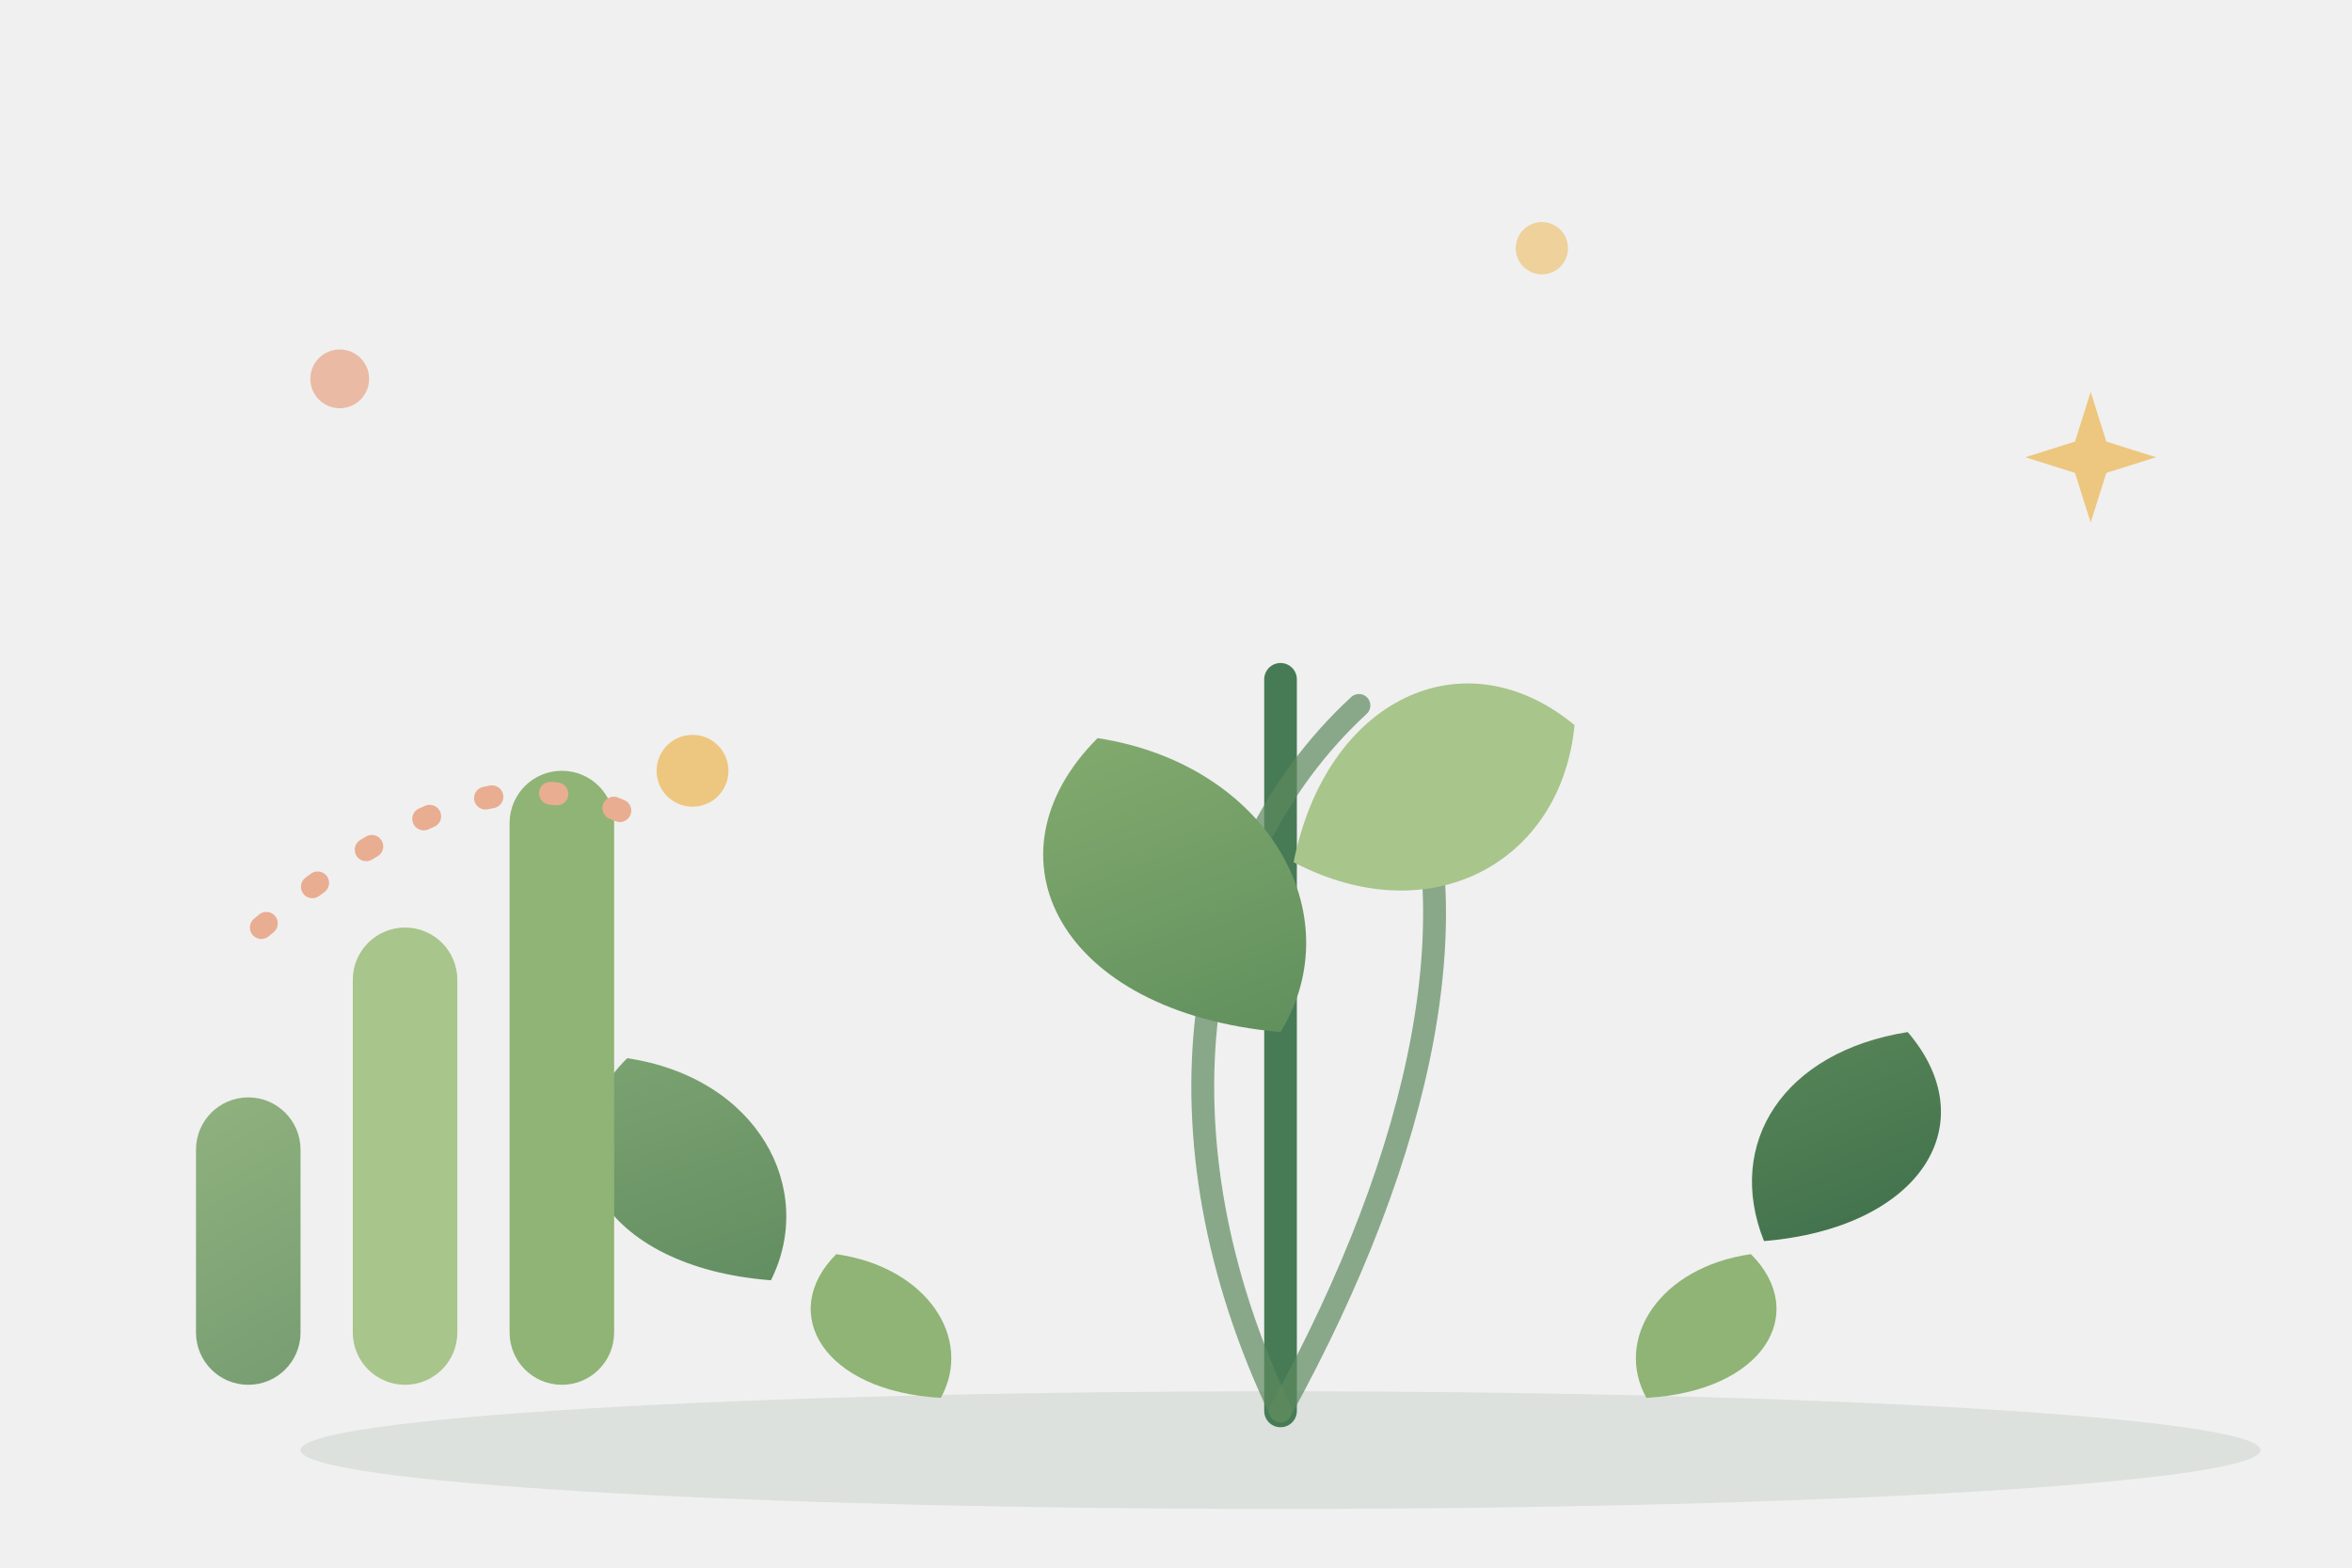
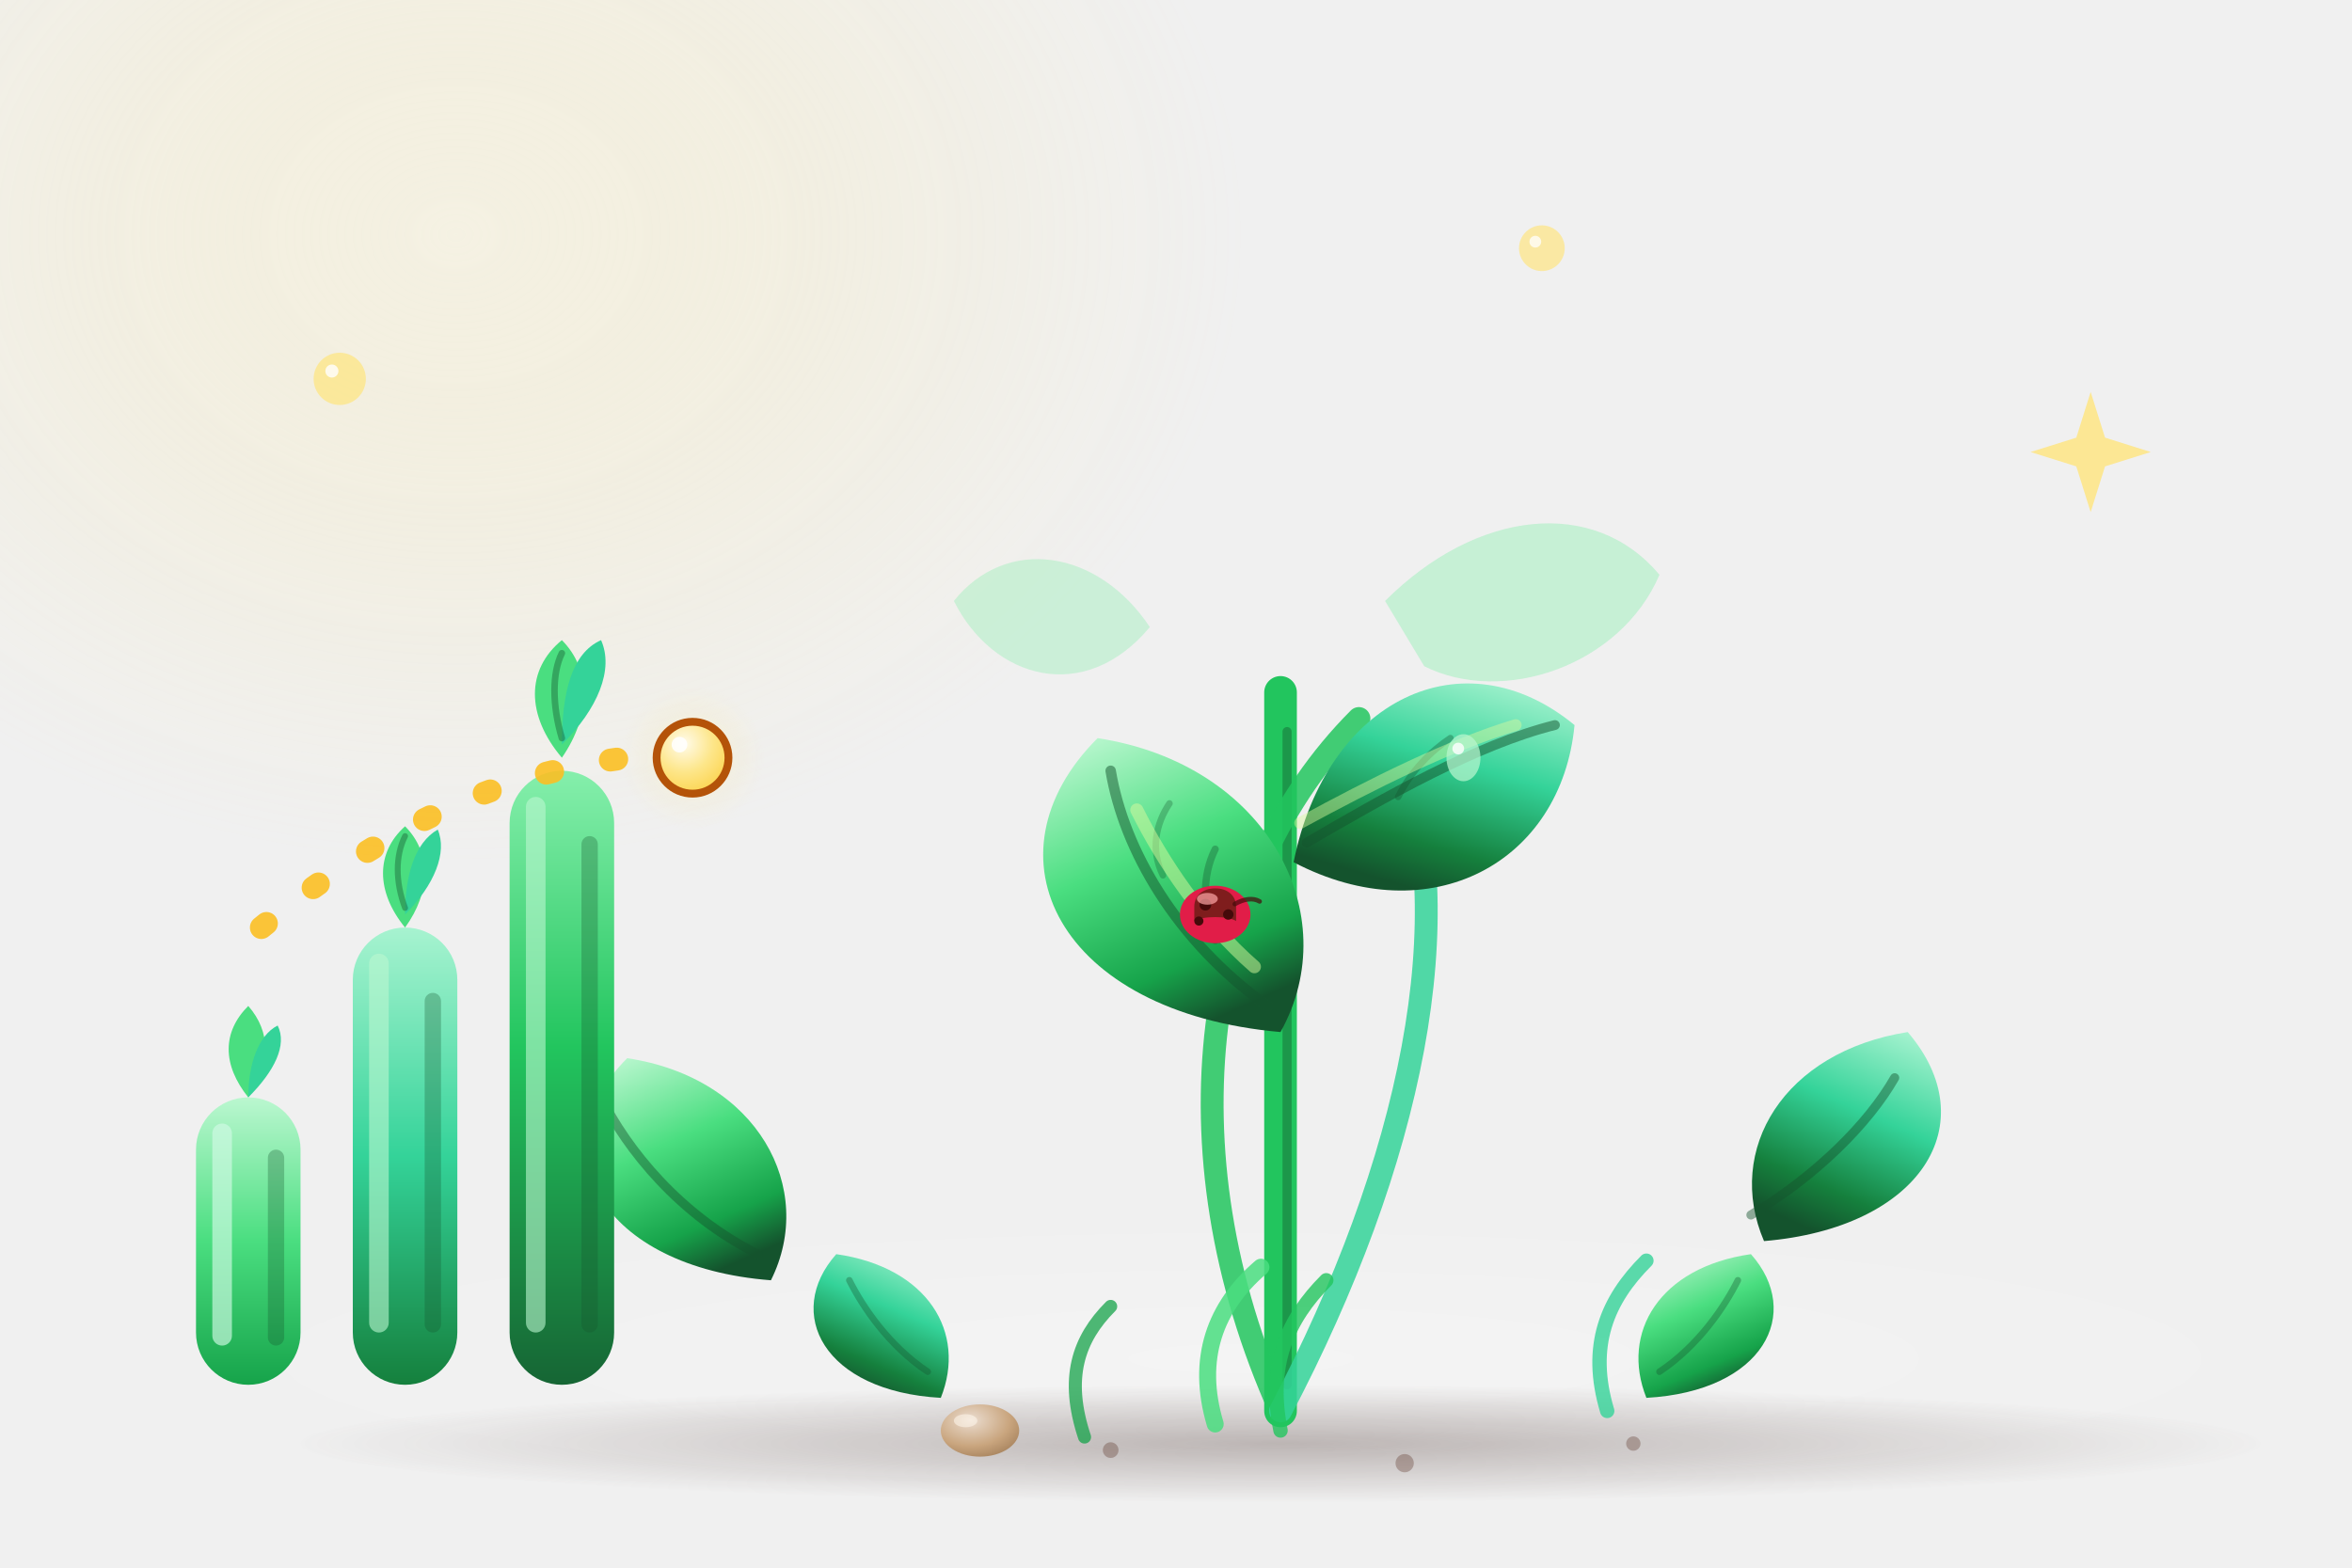
<svg xmlns="http://www.w3.org/2000/svg" viewBox="0 0 360 240" fill="none" role="img" aria-label="Rimbun daun bertunas dari dasar kartu dengan kilau">
  <defs>
-     <linearGradient id="hgI-leafA" x1="180" y1="60" x2="230" y2="190" gradientUnits="userSpaceOnUse">
-       <stop stop-color="#9DBF7B" />
-       <stop offset="1" stop-color="#477C51" />
+     <radialGradient id="hi-glow" cx=".5" cy=".5" r=".5">
+       <stop offset="0" stop-color="#FEF3C7" stop-opacity=".32" />
+       <stop offset=".55" stop-color="#FDE68A" stop-opacity=".12" />
+       <stop offset="1" stop-color="#FDE68A" stop-opacity="0" />
+     </radialGradient>
+     <radialGradient id="hi-mist" cx=".5" cy=".5" r=".5">
+       <stop offset="0" stop-color="#FFFFFF" stop-opacity=".26" />
+       <stop offset="1" stop-color="#FFFFFF" stop-opacity="0" />
+     </radialGradient>
+     <radialGradient id="hi-soft" cx=".5" cy=".5" r=".5">
+       <stop offset="0" stop-color="#3E2723" stop-opacity=".3" />
+       <stop offset=".62" stop-color="#3E2723" stop-opacity=".12" />
+       <stop offset="1" stop-color="#3E2723" stop-opacity="0" />
+     </radialGradient>
+     <linearGradient id="hi-leafA" x1=".15" y1="0" x2=".55" y2="1">
+       <stop offset="0" stop-color="#BBF7D0" />
+       <stop offset=".42" stop-color="#4ADE80" />
+       <stop offset=".8" stop-color="#16A34A" />
+       <stop offset="1" stop-color="#14532D" />
    </linearGradient>
-     <linearGradient id="hgI-leafB" x1="110" y1="80" x2="150" y2="196" gradientUnits="userSpaceOnUse">
-       <stop stop-color="#A8C58B" />
-       <stop offset="1" stop-color="#5C895E" />
+     <linearGradient id="hi-leafB" x1=".85" y1="0" x2=".45" y2="1">
+       <stop offset="0" stop-color="#A7F3D0" />
+       <stop offset=".42" stop-color="#34D399" />
+       <stop offset=".8" stop-color="#15803D" />
+       <stop offset="1" stop-color="#14532D" />
    </linearGradient>
-     <linearGradient id="hgI-leafC" x1="256" y1="76" x2="300" y2="188" gradientUnits="userSpaceOnUse">
-       <stop stop-color="#8FB476" />
-       <stop offset="1" stop-color="#3F704B" />
+     <linearGradient id="hi-bar1" x1="0" y1="0" x2="0" y2="1">
+       <stop offset="0" stop-color="#BBF7D0" />
+       <stop offset=".5" stop-color="#4ADE80" />
+       <stop offset="1" stop-color="#16A34A" />
    </linearGradient>
-     <linearGradient id="hgI-bar" x1="28" y1="120" x2="80" y2="212" gradientUnits="userSpaceOnUse">
-       <stop stop-color="#A8C58B" />
-       <stop offset="1" stop-color="#6D956C" />
+     <linearGradient id="hi-bar2" x1="0" y1="0" x2="0" y2="1">
+       <stop offset="0" stop-color="#A7F3D0" />
+       <stop offset=".5" stop-color="#34D399" />
+       <stop offset="1" stop-color="#15803D" />
    </linearGradient>
+     <linearGradient id="hi-bar3" x1="0" y1="0" x2="0" y2="1">
+       <stop offset="0" stop-color="#86EFAC" />
+       <stop offset=".45" stop-color="#22C55E" />
+       <stop offset="1" stop-color="#166534" />
+     </linearGradient>
+     <radialGradient id="hi-coin" cx=".38" cy=".3" r="1">
+       <stop offset="0" stop-color="#FFFBEB" />
+       <stop offset=".4" stop-color="#FDE68A" />
+       <stop offset=".75" stop-color="#FCD34D" />
+       <stop offset="1" stop-color="#D97706" />
+     </radialGradient>
+     <radialGradient id="hi-pebble" cx=".38" cy=".3" r="1">
+       <stop offset="0" stop-color="#EBDDD0" />
+       <stop offset=".5" stop-color="#C9A57E" />
+       <stop offset="1" stop-color="#8A6642" />
+     </radialGradient>
  </defs>
-   <ellipse cx="196" cy="222" rx="150" ry="9" fill="#456C4D" opacity=".12" />
-   <path d="M196 216V104" stroke="#477B56" stroke-width="5" stroke-linecap="round" />
-   <path d="M196 216c-20-42-14-84 12-108" stroke="#5C895E" stroke-width="3.5" stroke-linecap="round" opacity=".7" />
-   <path d="M196 216c22-40 30-78 18-104" stroke="#5C895E" stroke-width="3.5" stroke-linecap="round" opacity=".7" />
-   <path d="M196 158c-34-3-46-27-28-45 26 4 39 27 28 45Z" fill="url(#hgI-leafA)" />
-   <path d="M198 132c5-25 26-35 43-21-2 21-22 32-43 21Z" fill="#A8C58B" />
-   <path d="M118 196c-26-2-36-20-22-34 20 3 29 20 22 34Z" fill="url(#hgI-leafB)" />
-   <path d="M270 190c24-2 34-18 22-32-19 3-28 17-22 32Z" fill="url(#hgI-leafC)" />
-   <path d="M144 214c-18-1-25-13-16-22 14 2 21 13 16 22Z" fill="#8FB476" />
-   <path d="M252 214c18-1 25-13 16-22-14 2-21 13-16 22Z" fill="#8FB476" />
+   <ellipse cx="70" cy="36" rx="120" ry="96" fill="url(#hi-glow)" />
+   <ellipse cx="190" cy="208" rx="168" ry="22" fill="url(#hi-mist)" />
+   <ellipse cx="196" cy="221" rx="150" ry="9" fill="url(#hi-soft)" />
+   <path d="M212 92 C226 78 244 76 254 88 C248 102 230 108 218 102 Z" fill="#86EFAC" opacity=".4" />
+   <path d="M176 96 C168 84 154 82 146 92 C152 104 166 108 176 96 Z" fill="#86EFAC" opacity=".35" />
+   <path d="M196 216 C196 190 196 150 196 106" stroke="#22C55E" stroke-width="5" fill="none" stroke-linecap="round" />
+   <path d="M197 212 C197 186 197 148 197 112" stroke="#14532D" stroke-width="1.4" fill="none" opacity=".4" stroke-linecap="round" />
+   <path d="M196 216 C178 176 184 134 208 110" stroke="#22C55E" stroke-width="3.5" fill="none" opacity=".85" stroke-linecap="round" />
+   <path d="M196 216 C216 178 224 140 214 114" stroke="#34D399" stroke-width="3.5" fill="none" opacity=".85" stroke-linecap="round" />
+   <path d="M196 158 C162 155 150 131 168 113 C194 117 206 140 196 158 Z" fill="url(#hi-leafA)" />
+   <path d="M194 154 C180 144 172 130 170 118" stroke="#14532D" stroke-width="1.6" fill="none" opacity=".5" stroke-linecap="round" />
+   <path d="M186 144 C184 139 184 134 186 130" stroke="#14532D" stroke-width="1.1" fill="none" opacity=".35" stroke-linecap="round" />
+   <path d="M178 134 C176 130 177 126 179 123" stroke="#14532D" stroke-width="1" fill="none" opacity=".3" stroke-linecap="round" />
+   <path d="M192 148 C184 141 178 132 174 124" stroke="#D9F99D" stroke-width="2" fill="none" opacity=".5" stroke-linecap="round" />
+   <path d="M198 132 C203 107 224 97 241 111 C239 132 219 143 198 132 Z" fill="url(#hi-leafB)" />
+   <path d="M200 129 C212 122 226 114 238 111" stroke="#14532D" stroke-width="1.5" fill="none" opacity=".5" stroke-linecap="round" />
+   <path d="M214 122 C216 118 219 115 222 113" stroke="#14532D" stroke-width="1" fill="none" opacity=".35" stroke-linecap="round" />
+   <path d="M199 126 C210 120 222 114 232 111" stroke="#D9F99D" stroke-width="1.8" fill="none" opacity=".45" stroke-linecap="round" />
+   <ellipse cx="224" cy="116" rx="2.6" ry="3.6" fill="#BBF7D0" opacity=".7" />
+   <circle cx="223.2" cy="114.6" r=".9" fill="#FFFFFF" opacity=".8" />
+   <path d="M118 196 C92 194 82 176 96 162 C116 165 125 182 118 196 Z" fill="url(#hi-leafA)" />
+   <path d="M116 192 C104 186 96 176 92 168" stroke="#14532D" stroke-width="1.4" fill="none" opacity=".45" stroke-linecap="round" />
+   <path d="M270 190 C294 188 304 172 292 158 C273 161 264 176 270 190 Z" fill="url(#hi-leafB)" />
+   <path d="M268 186 C278 180 286 172 290 165" stroke="#14532D" stroke-width="1.4" fill="none" opacity=".45" stroke-linecap="round" />
+   <path d="M144 214 C126 213 120 201 128 192 C142 194 148 204 144 214 Z" fill="url(#hi-leafB)" />
+   <path d="M142 210 C136 206 132 200 130 196" stroke="#14532D" stroke-width="1" fill="none" opacity=".35" stroke-linecap="round" />
+   <path d="M252 214 C270 213 276 201 268 192 C254 194 248 204 252 214 Z" fill="url(#hi-leafA)" />
+   <path d="M254 210 C260 206 264 200 266 196" stroke="#14532D" stroke-width="1" fill="none" opacity=".35" stroke-linecap="round" />
+   <ellipse cx="186" cy="140" rx="5.4" ry="4.4" fill="#E11D48" />
+   <path d="M186 136 C188 136 189.2 137.2 189.2 138.8 L189.2 141 C188 140.2 184 140.2 182.8 141 L182.8 138.8 C182.8 137.2 184 136 186 136 Z" fill="#7F1D1D" />
+   <circle cx="184.5" cy="138.5" r=".9" fill="#450A0A" />
+   <circle cx="188" cy="140" r=".8" fill="#450A0A" />
+   <circle cx="183.5" cy="141" r=".7" fill="#450A0A" />
+   <path d="M189 138.4 C190.4 137.6 191.8 137.4 192.8 138" stroke="#450A0A" stroke-width=".7" fill="none" opacity=".7" stroke-linecap="round" />
+   <ellipse cx="184.8" cy="137.6" rx="1.6" ry=".9" fill="#FCA5A5" opacity=".7" />
  <g>
-     <rect x="30" y="168" width="16" height="44" rx="8" fill="url(#hgI-bar)" />
-     <rect x="54" y="142" width="16" height="70" rx="8" fill="#A8C58B" />
-     <rect x="78" y="118" width="16" height="94" rx="8" fill="#8FB476" />
-     <path d="M40 142c26-22 44-26 62-14" stroke="#E9AD91" stroke-width="3.5" stroke-linecap="round" stroke-dasharray="1 9" />
-     <circle cx="106" cy="118" r="5.5" fill="#EDC77F" />
+     <rect x="30" y="168" width="16" height="44" rx="8" fill="url(#hi-bar1)" />
+     <rect x="32.5" y="172" width="3" height="34" rx="1.5" fill="#D1FAE5" opacity=".65" />
+     <rect x="41" y="176" width="2.5" height="30" rx="1.25" fill="#14532D" opacity=".3" />
+     <path d="M38 168 C34 163 34 158 38 154 C41.5 158 41.5 163 38 168 Z" fill="#4ADE80" />
+     <path d="M38 168 C42 164 44 160 42.5 157 C39.5 158.5 38 163 38 168 Z" fill="#34D399" />
+     <rect x="54" y="142" width="16" height="70" rx="8" fill="url(#hi-bar2)" />
+     <rect x="56.5" y="146" width="3" height="58" rx="1.5" fill="#BBF7D0" opacity=".6" />
+     <rect x="65" y="152" width="2.5" height="52" rx="1.25" fill="#14532D" opacity=".3" />
+     <path d="M62 142 C57.5 136.5 57.5 130.5 62 126.5 C66 130.5 66 136.5 62 142 Z" fill="#4ADE80" />
+     <path d="M62 140 C66.5 135.5 68.5 130.5 67 127 C63.5 129 62 134 62 140 Z" fill="#34D399" />
+     <path d="M62 139 C60.5 135 60.5 131 62 128" stroke="#14532D" stroke-width=".9" fill="none" opacity=".4" stroke-linecap="round" />
+     <rect x="78" y="118" width="16" height="94" rx="8" fill="url(#hi-bar3)" />
+     <rect x="80.5" y="122" width="3" height="82" rx="1.5" fill="#BBF7D0" opacity=".6" />
+     <rect x="89" y="128" width="2.5" height="76" rx="1.25" fill="#14532D" opacity=".3" />
+     <path d="M86 116 C80.5 109.5 80.5 102.5 86 98 C90.5 102.5 90.5 109.5 86 116 Z" fill="#4ADE80" />
+     <path d="M86 114 C91.5 108.5 94 102.5 92 98 C87.5 100 86 106 86 114 Z" fill="#34D399" />
+     <path d="M86 113 C84.5 108 84.5 103 86 100" stroke="#14532D" stroke-width="1" fill="none" opacity=".4" stroke-linecap="round" />
+     <path d="M40 142 C62 124 80 118 96 116" stroke="#FBBF24" stroke-width="3.5" fill="none" opacity=".9" stroke-linecap="round" stroke-dasharray="1 9" />
+     <circle cx="106" cy="116" r="11" fill="url(#hi-glow)" />
+     <circle cx="106" cy="116" r="5.5" fill="url(#hi-coin)" stroke="#B45309" stroke-width="1.2" />
+     <circle cx="104" cy="114" r="1.2" fill="#FFFFFF" opacity=".85" />
  </g>
-   <path d="M320 60l2.4 7.6 7.6 2.4-7.6 2.4L320 80l-2.4-7.6-7.6-2.4 7.6-2.4Z" fill="#EDC77F" />
-   <circle cx="52" cy="58" r="4.5" fill="#E9AD91" opacity=".8" />
-   <circle cx="236" cy="38" r="4" fill="#EDC77F" opacity=".75" />
+   <g stroke-linecap="round" fill="none">
+     <path d="M186 218 C183 208 186 200 193 194" stroke="#4ADE80" stroke-width="2.6" opacity=".85" />
+     <path d="M196 219 C194 209 197 202 203 196" stroke="#22C55E" stroke-width="2.2" opacity=".8" />
+     <path d="M246 216 C243 206 246 199 252 193" stroke="#34D399" stroke-width="2.2" opacity=".8" />
+     <path d="M166 220 C163 211 165 205 170 200" stroke="#16A34A" stroke-width="2" opacity=".75" />
+   </g>
+   <ellipse cx="150" cy="219" rx="6" ry="4" fill="url(#hi-pebble)" />
+   <ellipse cx="147.8" cy="217.5" rx="1.8" ry="1" fill="#FFF7ED" opacity=".55" />
+   <g fill="#431407" opacity=".28">
+     <circle cx="170" cy="222" r="1.2" />
+     <circle cx="215" cy="224" r="1.4" />
+     <circle cx="250" cy="221" r="1.1" />
+   </g>
+   <path d="M320 60 l2.2 7 7 2.2 -7 2.2 -2.2 7 -2.2 -7 -7 -2.2 7 -2.2 Z" fill="#FDE68A" opacity=".9" />
+   <circle cx="52" cy="58" r="4" fill="#FDE68A" opacity=".8" />
+   <circle cx="50.8" cy="56.8" r="1" fill="#FFFFFF" opacity=".8" />
+   <circle cx="236" cy="38" r="3.5" fill="#FDE68A" opacity=".75" />
+   <circle cx="235" cy="37" r=".9" fill="#FFFFFF" opacity=".75" />
</svg>
